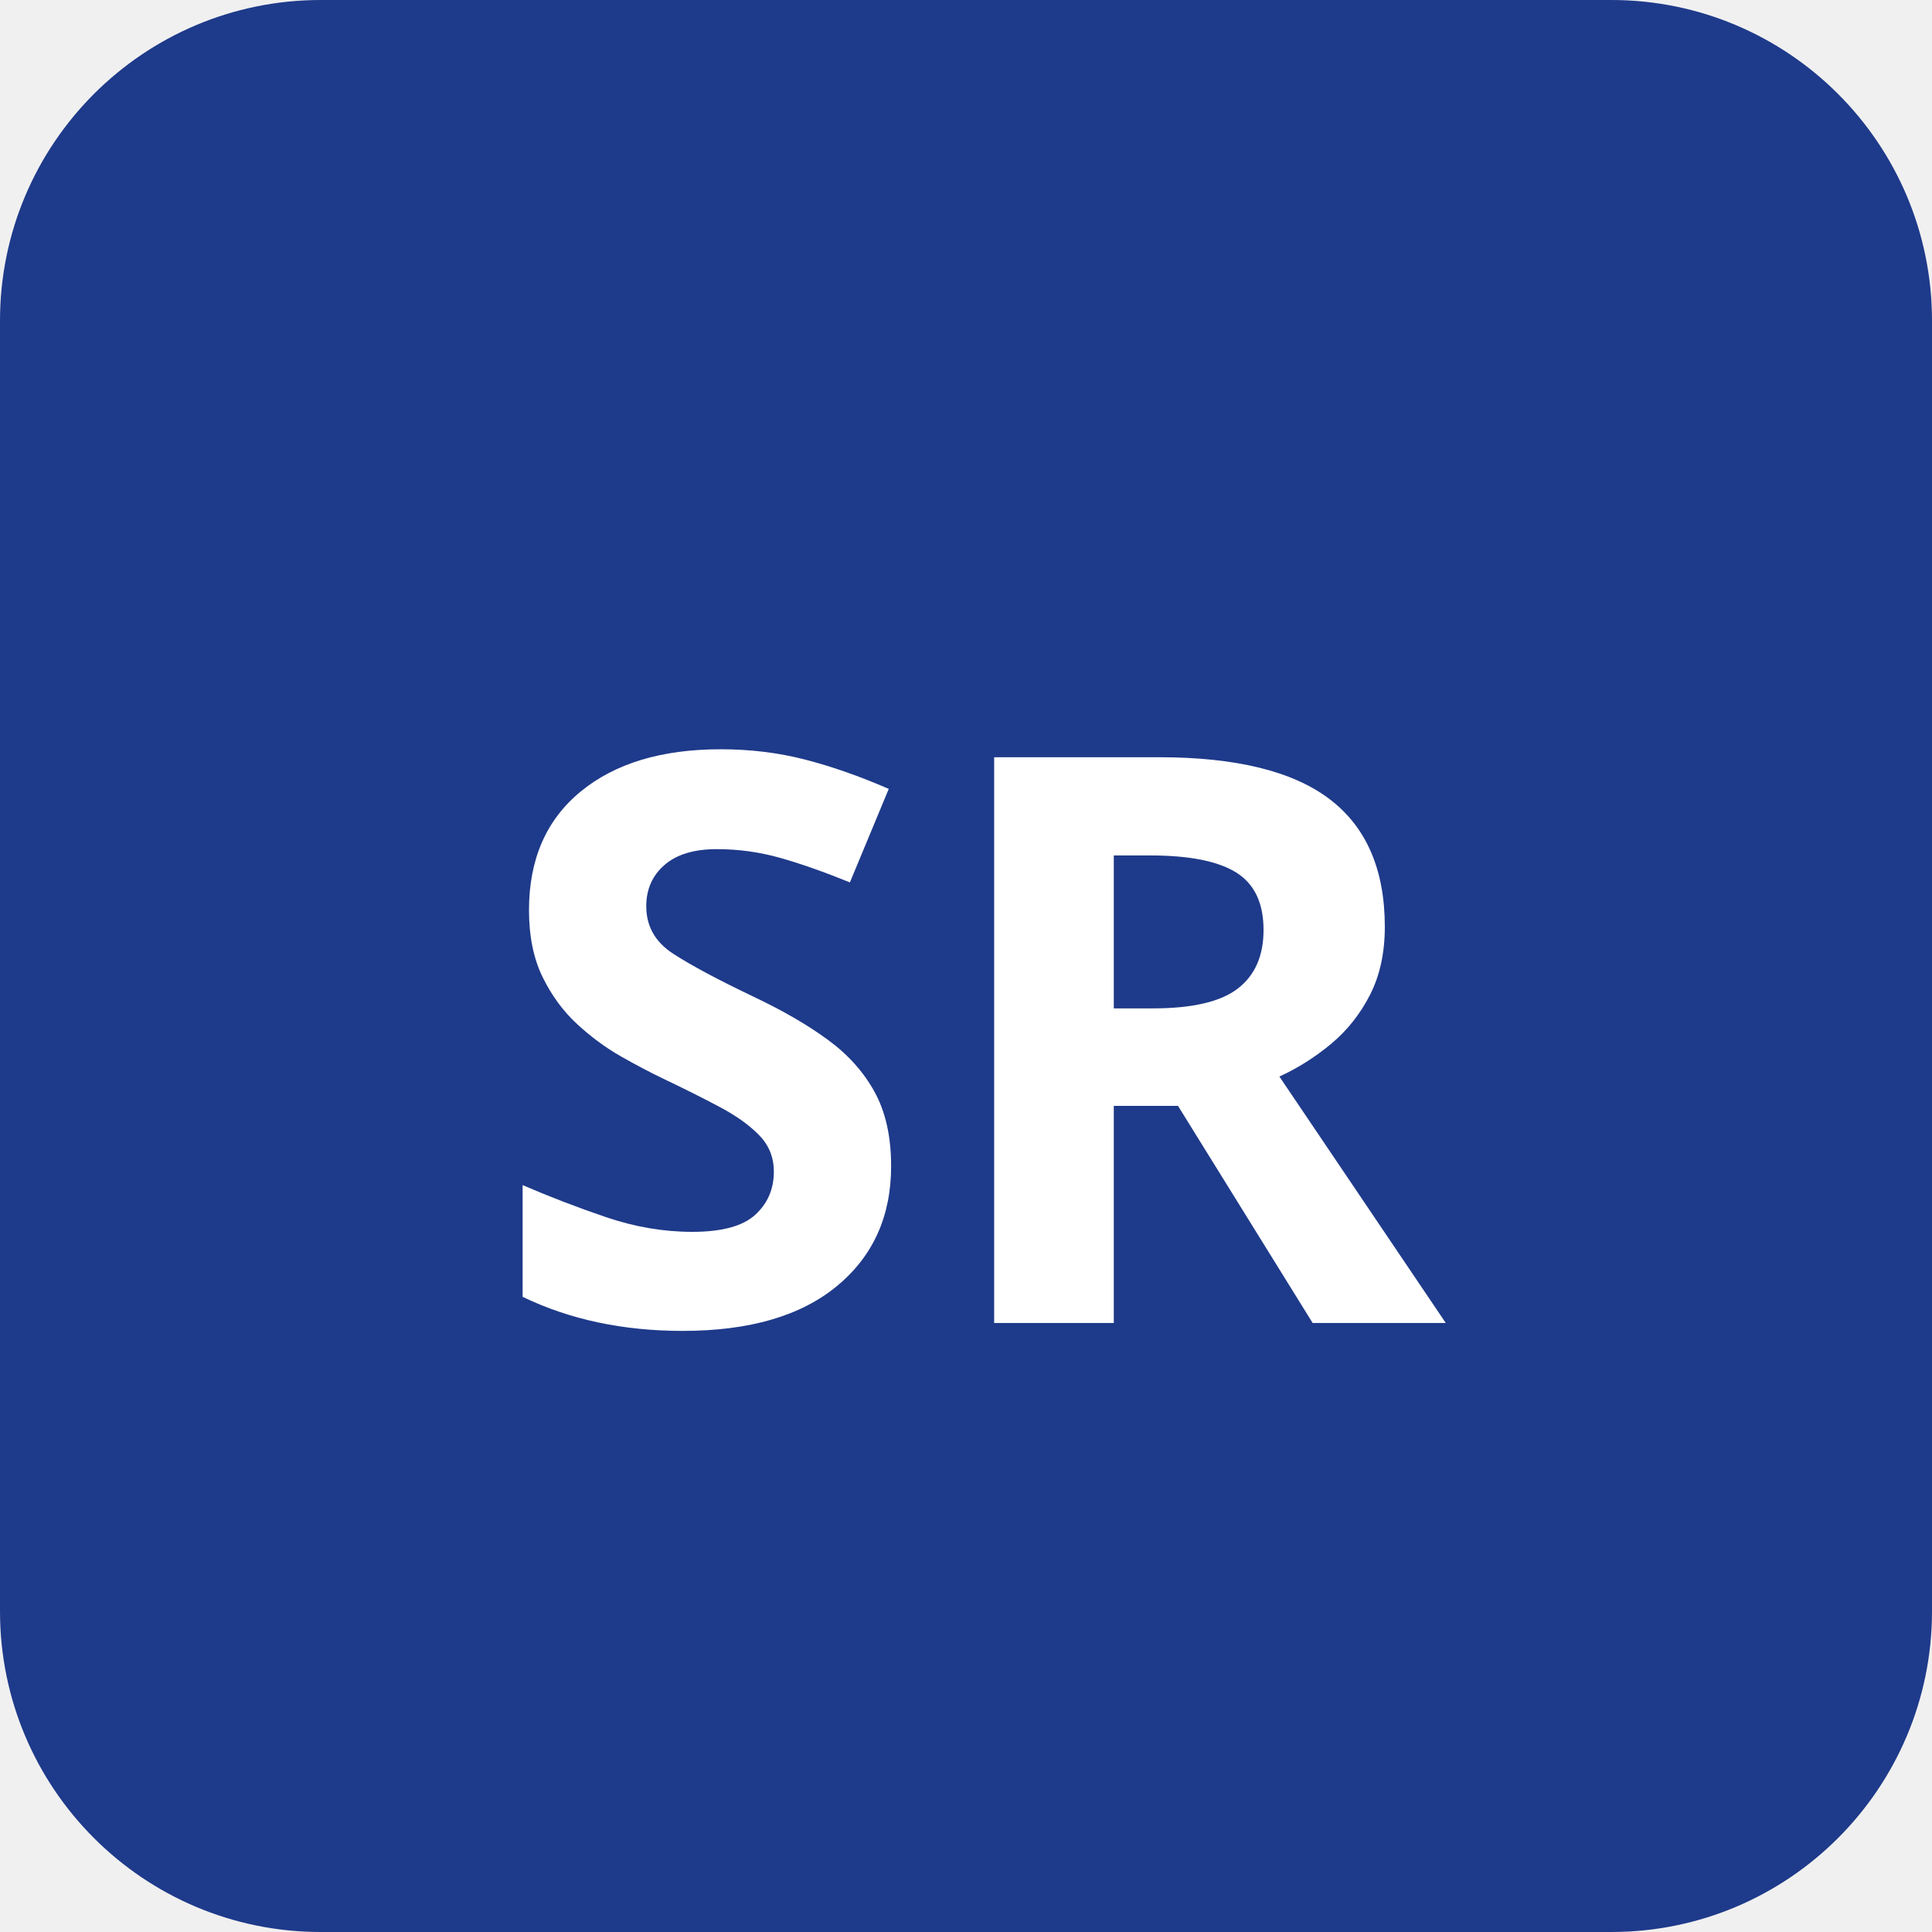
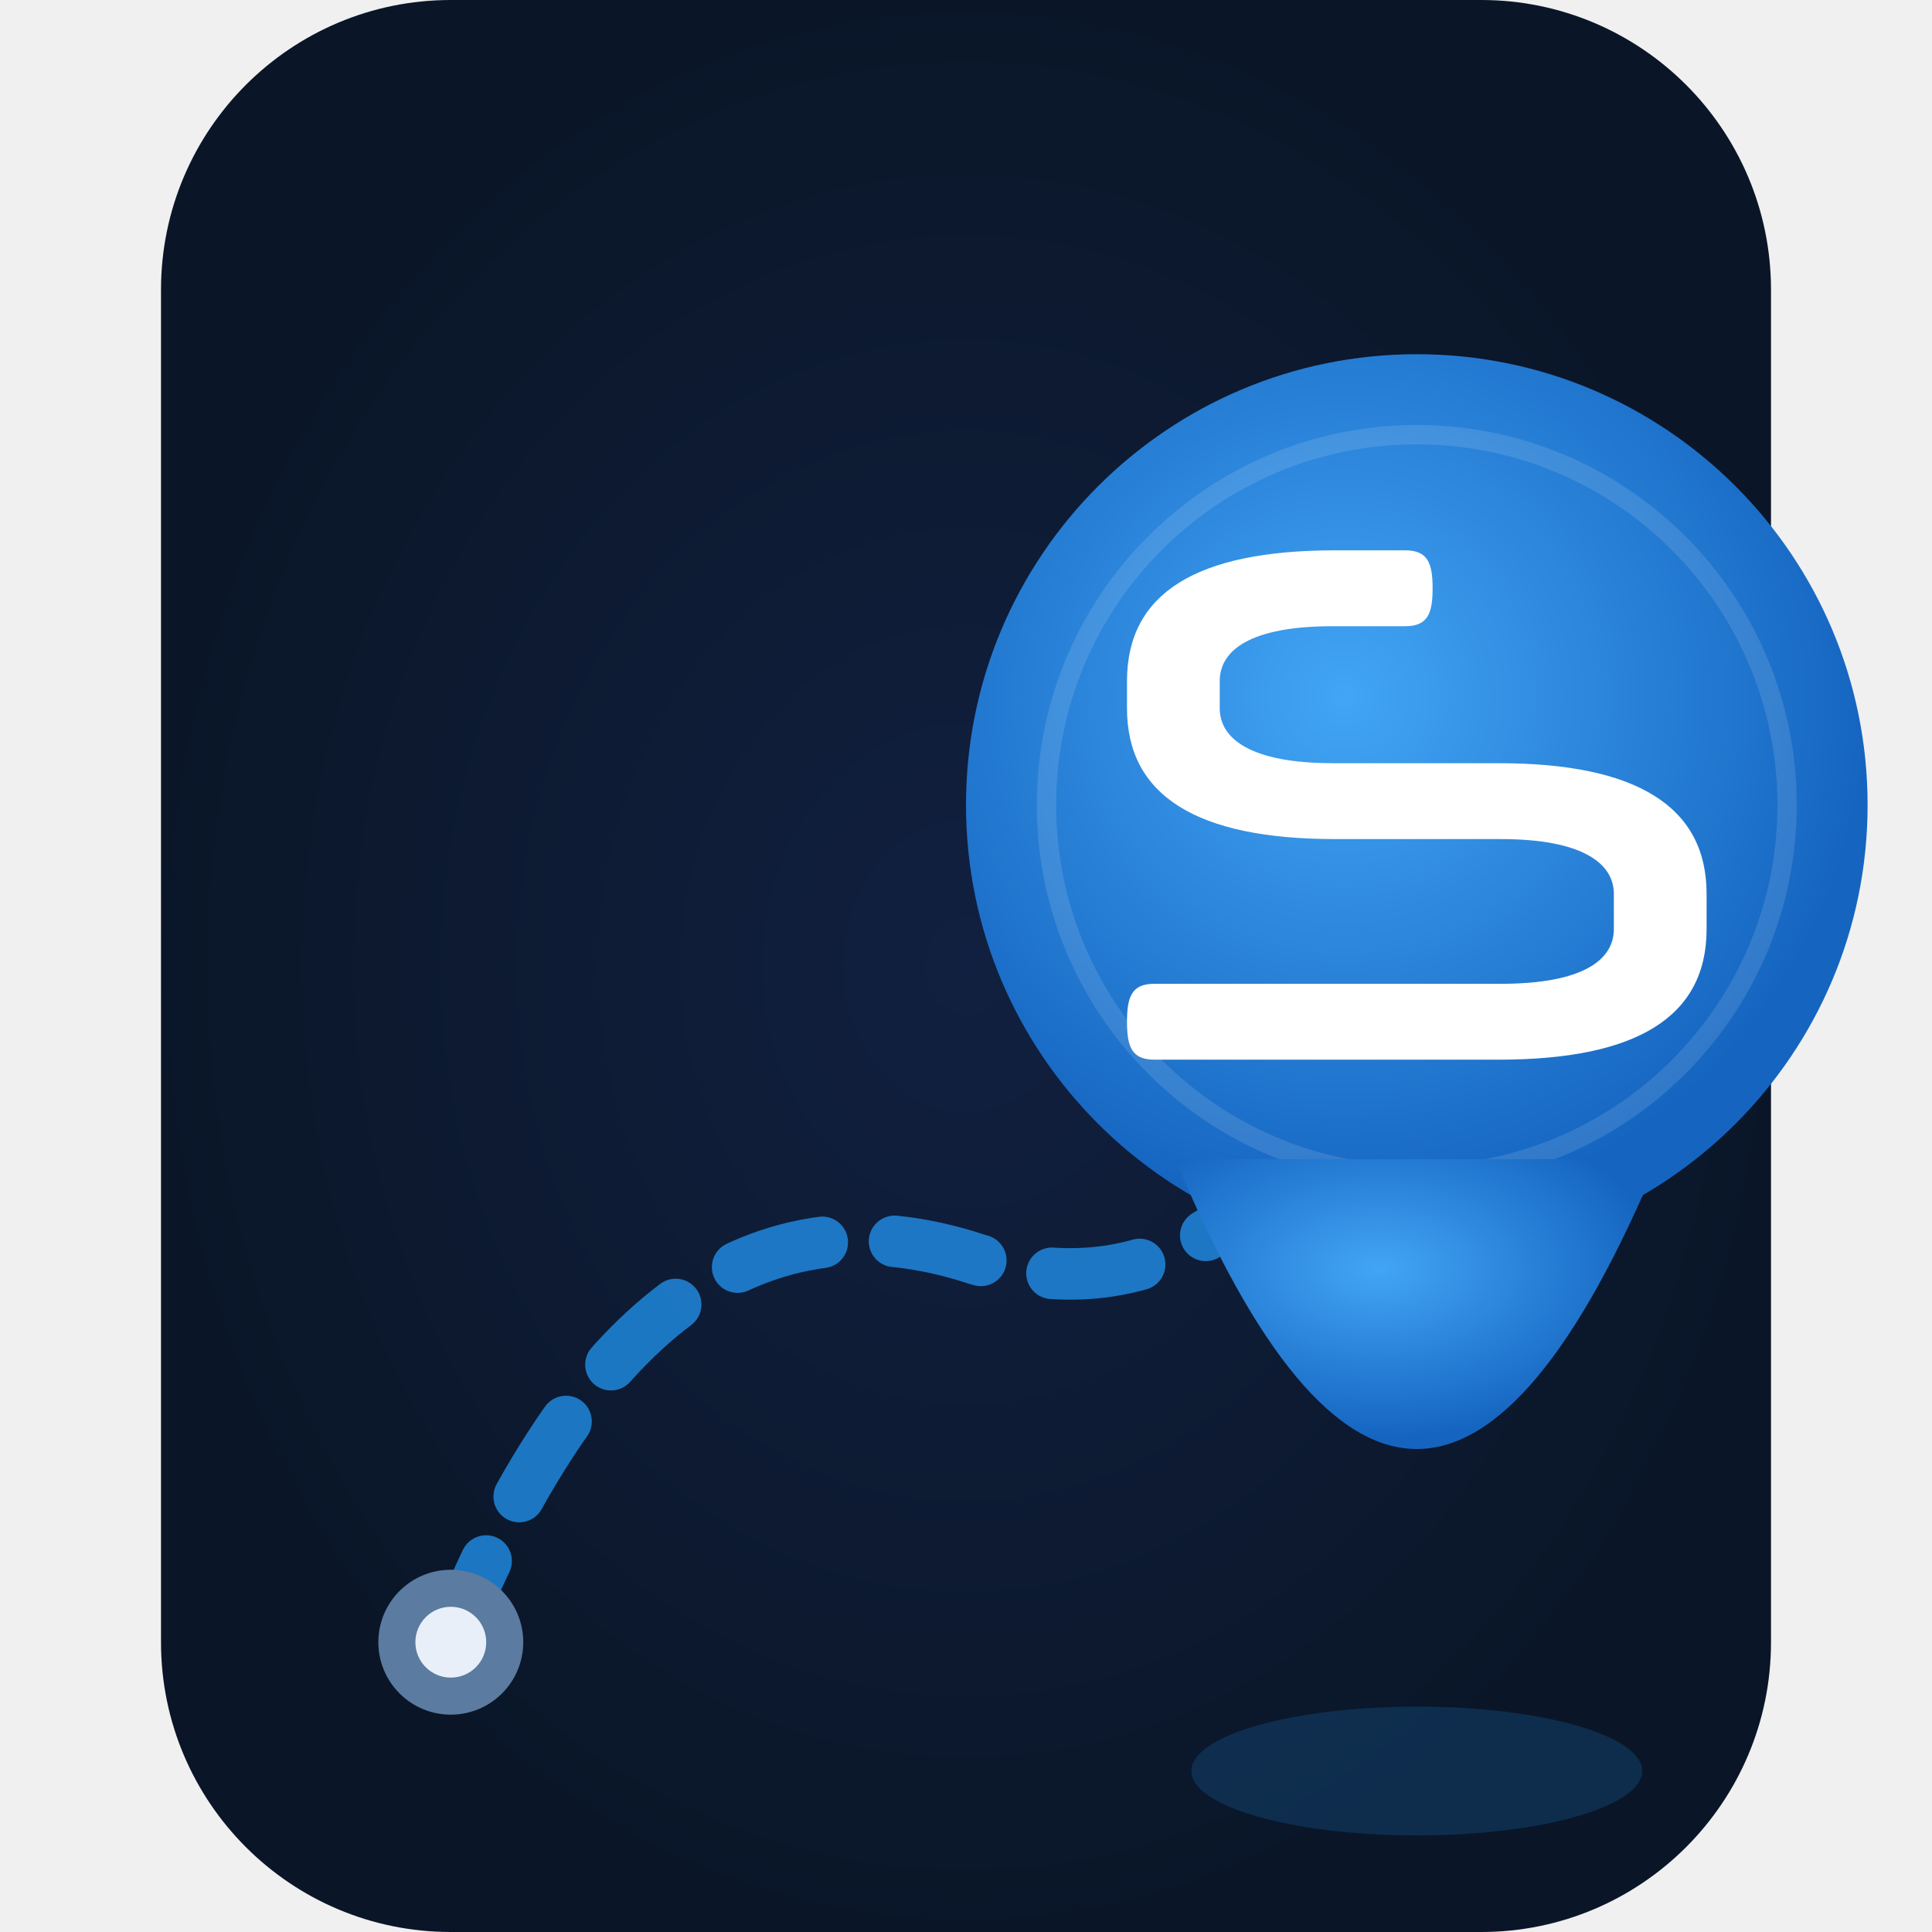
- <svg xmlns="http://www.w3.org/2000/svg" viewBox="0 0 512 512" width="512" height="512">
-   <rect width="512" height="512" fill="#1E3A8A" rx="85" />
-   <text x="50%" y="54%" font-family="system-ui, sans-serif" font-size="210" font-weight="bold" fill="#FFFFFF" text-anchor="middle" dominant-baseline="middle">SR</text>
+ <svg xmlns="http://www.w3.org/2000/svg" viewBox="0 0 100 120" width="512" height="512">
+   <defs>
+     <radialGradient id="pg" cx="42%" cy="38%" r="58%">
+       <stop offset="0%" stop-color="#42A5F5" />
+       <stop offset="100%" stop-color="#1565C0" />
+     </radialGradient>
+     <radialGradient id="bg" cx="50%" cy="50%" r="50%">
+       <stop offset="0%" stop-color="#112040" />
+       <stop offset="100%" stop-color="#0A1628" />
+     </radialGradient>
+   </defs>
+   <rect width="100" height="120" rx="18" fill="url(#bg)" />
+   <path d="M 18 102 Q 30 72 50 78 Q 68 84 78 58" fill="none" stroke="#2196F3" stroke-width="3.2" stroke-dasharray="5.5 4.5" stroke-linecap="round" opacity="0.75" />
+   <circle cx="18" cy="102" r="4.5" fill="#5B7BA0" />
+   <circle cx="18" cy="102" r="2.2" fill="#E8EFF8" />
+   <ellipse cx="78" cy="110" rx="14" ry="4" fill="#2196F3" opacity="0.18" />
+   <circle cx="78" cy="50" r="28" fill="url(#pg)" />
+   <circle cx="78" cy="50" r="23" fill="none" stroke="rgba(255,255,255,0.12)" stroke-width="1.2" />
+   <path d="M 63 72 Q 78 108 93 72" fill="url(#pg)" />
+   <path transform="translate(58.5164,65.8182) scale(0.043636,-0.043636)" d="M566 314C683 314 727 279 727 236V186C727 142 683 108 566 108H73C41 108 34 90 34 54C34 18 41 0 73 0H563C760 0 859 61 859 186V236C859 360 760 422 563 422H327C210 422 166 457 166 500V539C166 583 210 617 327 617H430C462 617 469 635 469 671C469 707 462 725 430 725H330C133 725 34 664 34 539V500C34 376 133 314 330 314Z" fill="white" />
</svg>
